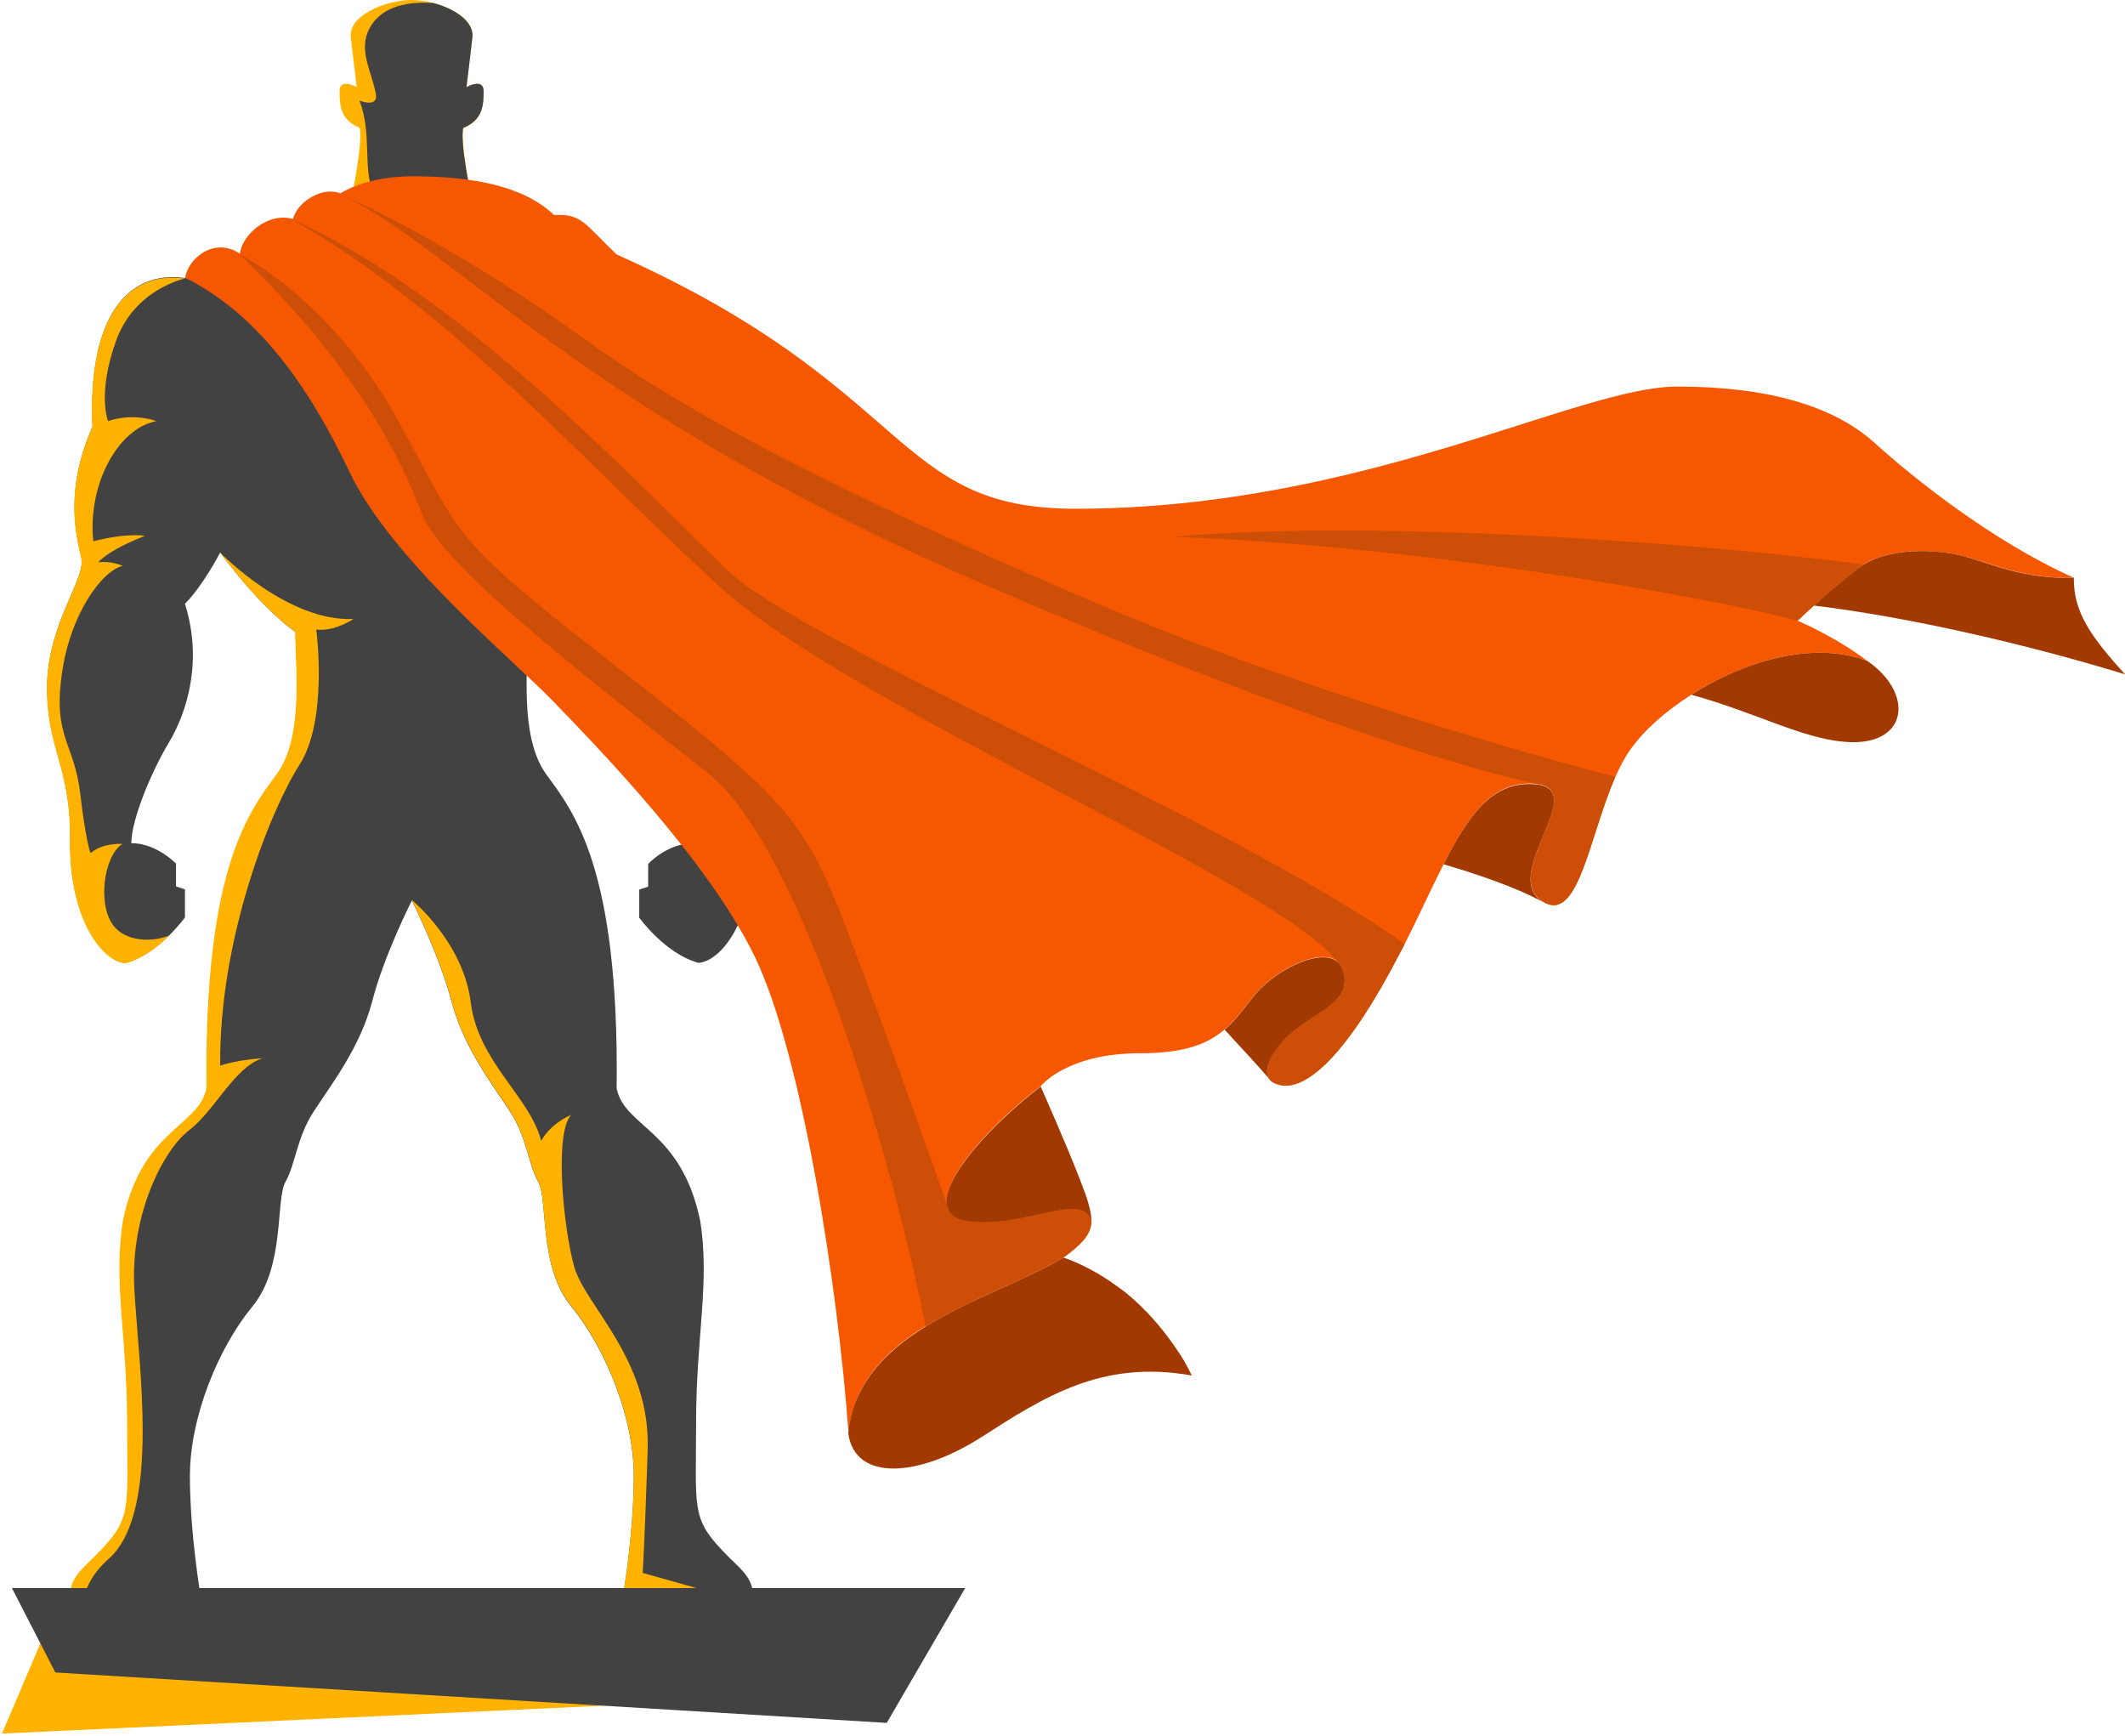
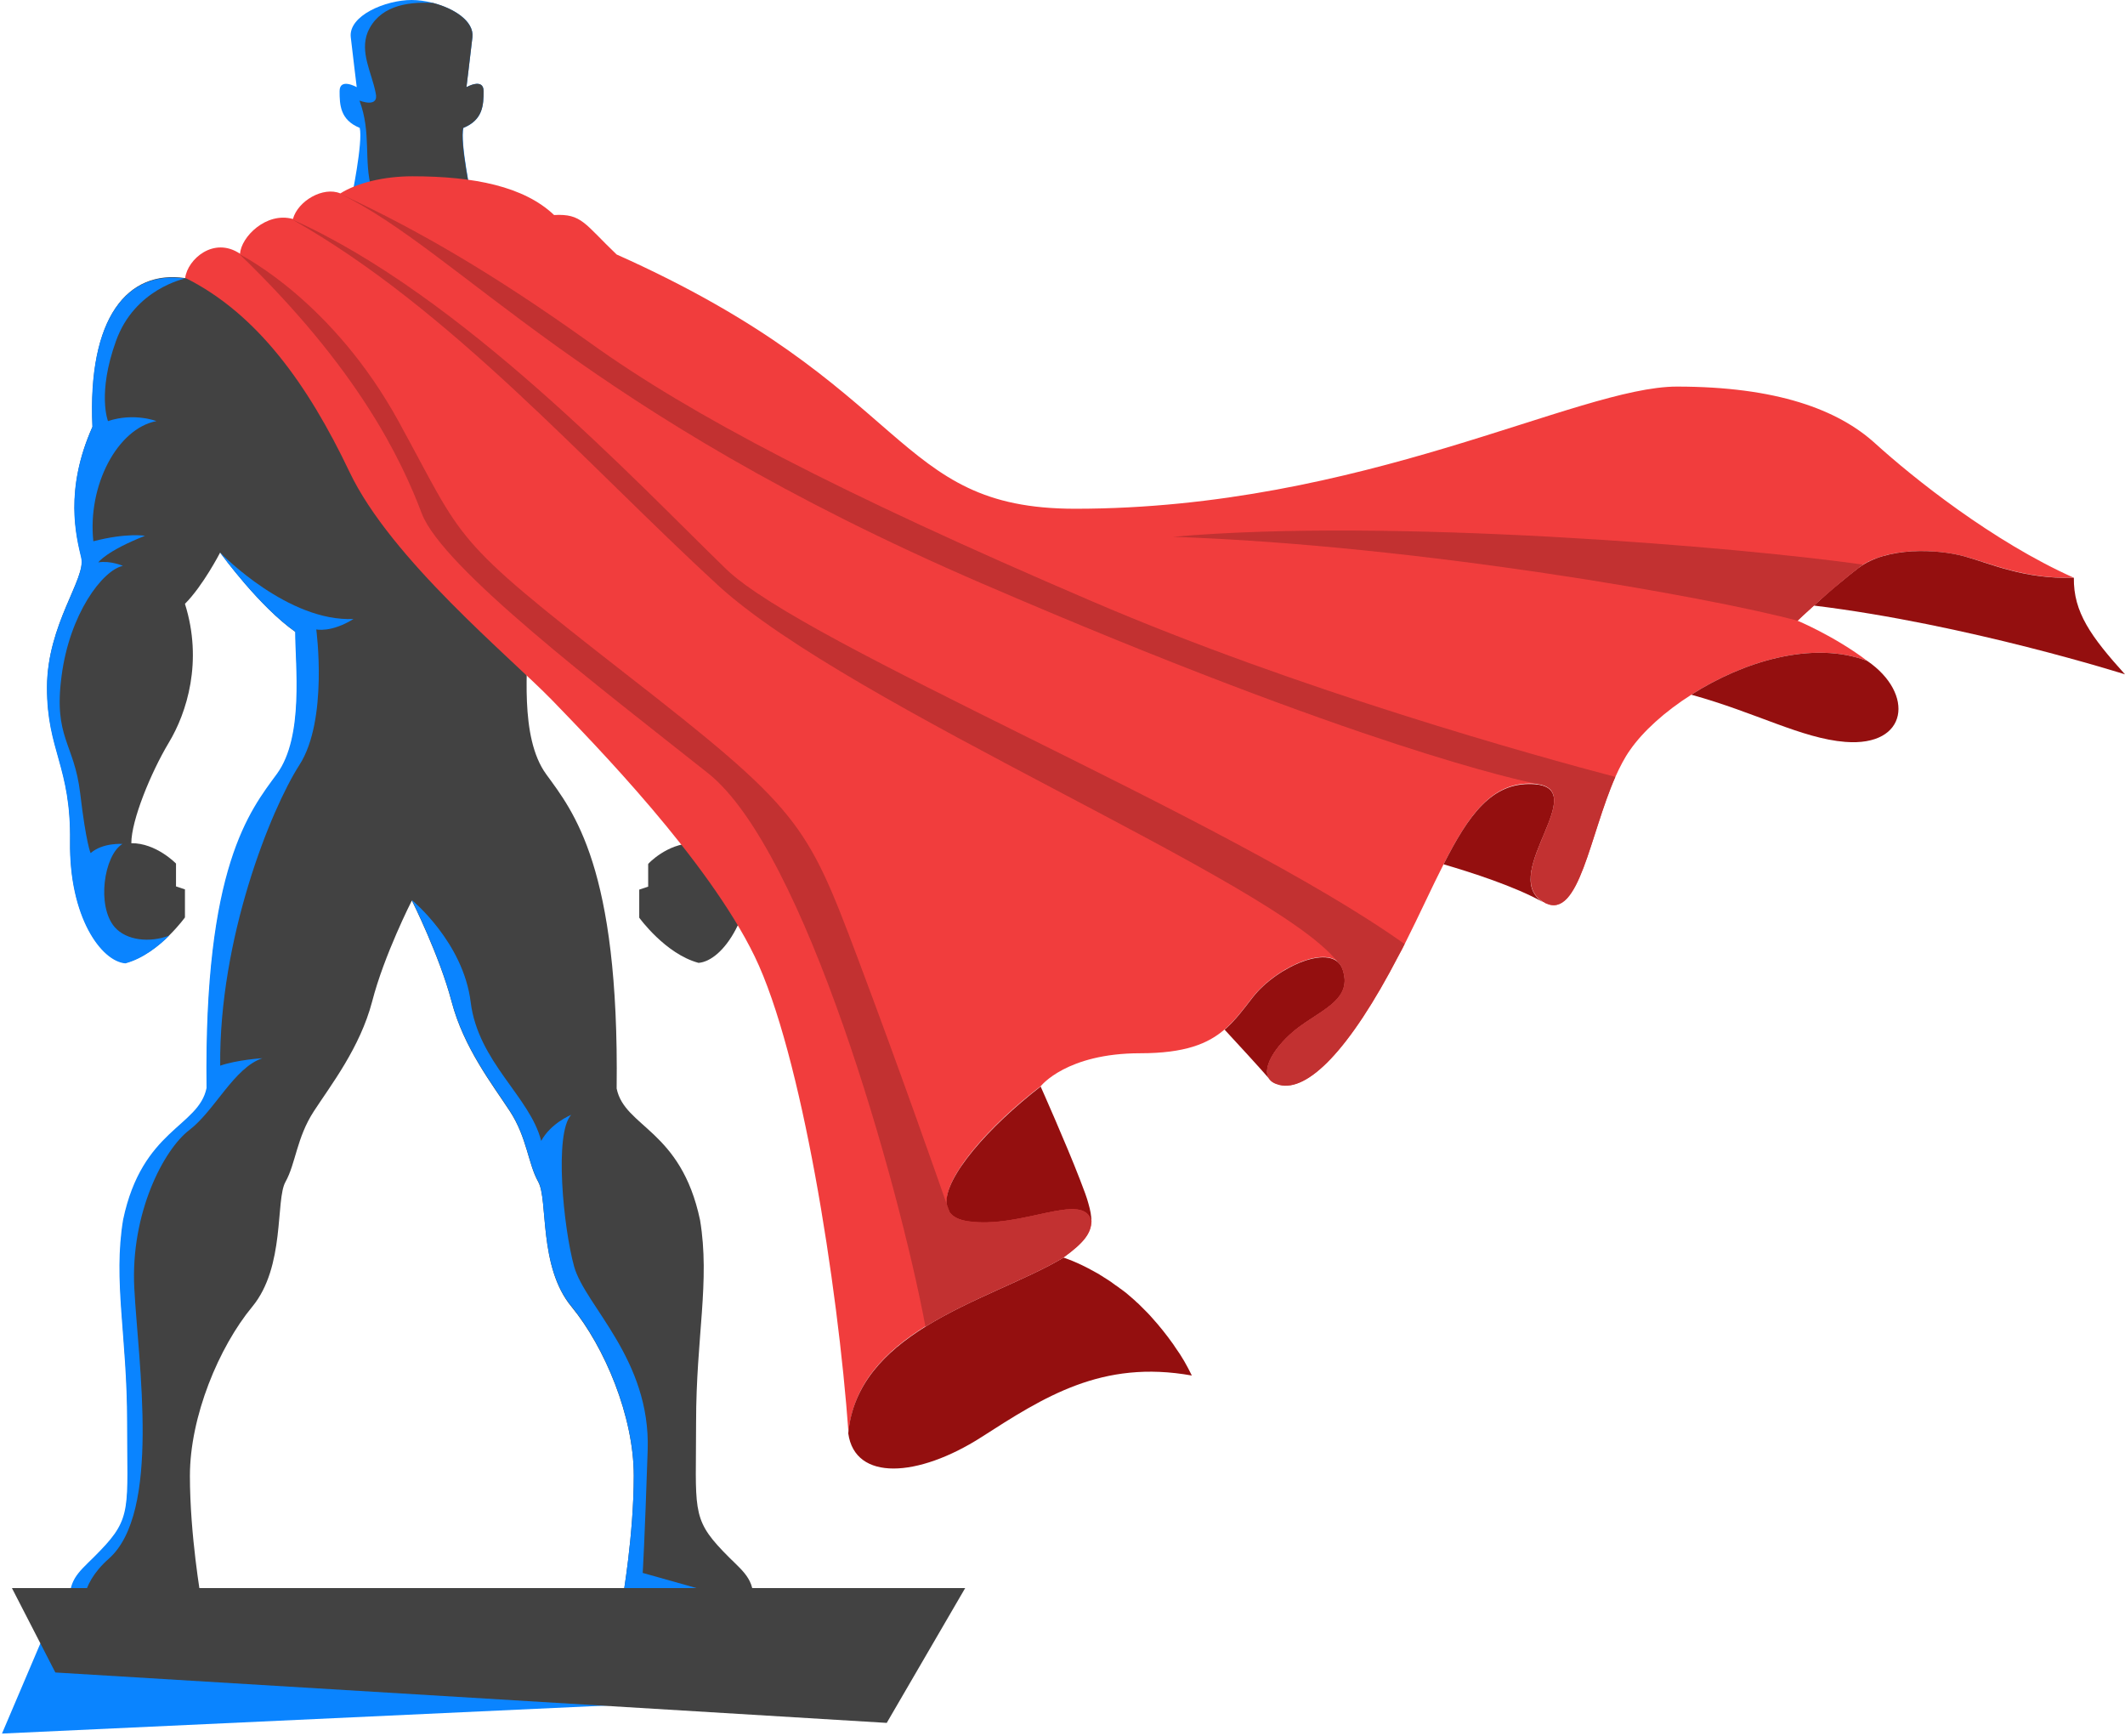
<svg xmlns="http://www.w3.org/2000/svg" width="856" height="699" viewBox="0 0 856 699" fill="none">
-   <path d="M16.3 661.8L0.8 698.2L330.8 682.9L16.3 661.8Z" fill="#FFB300" />
-   <path d="M194.8 36.7C194.8 31.2 187.9 35.1 187.9 35.1C187.9 35.1 189.3 23.7 190.3 15C191.3 6.3 176.3 0 165.8 0C155.3 0 140.3 6.3 141.3 15C142.3 23.7 143.7 35.1 143.7 35.1C143.7 35.1 136.8 31.2 136.8 36.7C136.8 42.2 137 48.3 144.9 51.5C146.3 57.2 141.5 80.3 141.5 80.3H165.8H190.1C190.1 80.3 185.2 57.2 186.7 51.5C194.6 48.3 194.8 42.2 194.8 36.7Z" fill="#FFB300" />
+   <path d="M16.3 661.8L0.8 698.2L330.8 682.9L16.3 661.8Z" fill="#0A84FF" />
+   <path d="M194.8 36.7C194.8 31.2 187.9 35.1 187.9 35.1C187.9 35.1 189.3 23.7 190.3 15C191.3 6.3 176.3 0 165.8 0C155.3 0 140.3 6.3 141.3 15C142.3 23.7 143.7 35.1 143.7 35.1C143.7 35.1 136.8 31.2 136.8 36.7C136.8 42.2 137 48.3 144.9 51.5C146.3 57.2 141.5 80.3 141.5 80.3H165.8H190.1C190.1 80.3 185.2 57.2 186.7 51.5C194.6 48.3 194.8 42.2 194.8 36.7Z" fill="#0A84FF" />
  <path d="M278.9 339.7C278.9 330.5 271.1 311.3 263.8 299.2C256.5 287 250 266.4 257.3 243.3C250 236 243.1 222.6 243.1 222.6C243.1 222.6 227.7 244.1 212.7 254.6C212.7 268 209.1 296.8 220 311.8C230.9 326.8 249.5 349.2 248.4 438.4C251.6 454.1 274.3 454.9 282 491.4C286.1 516.1 280.4 538.4 280.4 572.9C280.4 607.4 278.4 611.4 291.3 624.8C298.2 632.1 303.5 634.9 303.5 643.9H294.8C278.4 643.9 250.8 643.9 250.8 643.9C250.8 643.9 255.3 618.4 255.3 594.4C255.3 570.4 243.5 542.5 230.2 526.3C216.8 510.1 220.9 483.3 216.8 476C212.7 468.7 212.3 458.2 205.4 447.6C198.5 437 186.8 422.1 181.9 403.4C177 384.8 165.9 362.7 165.9 362.7C165.9 362.7 154.7 384.7 149.9 403.4C145 422 133.3 437 126.4 447.6C119.5 458.2 119.1 468.7 115 476C110.9 483.3 115 510.1 101.6 526.3C88.2 542.5 76.5 570.5 76.5 594.4C76.5 618.3 81 643.9 81 643.9C81 643.9 49.8 643.9 34 643.9H28.3C28.3 635 33.6 632.1 40.5 624.8C53.5 611.4 51.4 607.4 51.4 572.9C51.4 538.4 45.7 516.1 49.8 491.4C57.5 454.9 80.2 454.1 83.4 438.4C82.3 349.2 100.8 326.8 111.8 311.8C122.7 296.8 119.1 268 119.1 254.6C104.6 244.4 89.7 223.9 88.7 222.6V222.5C88.7 222.5 81.8 235.9 74.5 243.2C81.8 266.3 75.3 287 68 299.1C60.7 311.3 52.9 330.4 52.9 339.6C62.9 339.5 70.9 347.8 70.9 347.8V357L74.5 358.2V369.5C74.5 369.5 72.2 372.7 68.3 376.6C64 380.9 57.7 385.9 50.6 387.8C40.9 387 27.9 369.2 28.3 338.8C28.7 308.4 19 302.3 19 276.8C19 251.3 34.8 233 32.8 224.5C30.8 216 25.9 197.3 37.3 171.8C35.3 127.6 51.5 108.6 74.6 112L166 111.6L235.1 127.6C258.2 124.1 296.7 127.6 294.7 171.8C306.1 197.3 301.2 216 299.2 224.5C297.2 233 313 251.3 313 276.8C313 302.3 303.3 308.4 303.7 338.8C304.1 369.2 291.1 387 281.4 387.8C268 384.2 257.5 369.6 257.5 369.6V358.3L261.1 357.1V348C260.9 348 268.9 339.6 278.9 339.7Z" fill="#424242" />
  <path d="M194.8 36.7C194.8 31.2 187.9 35.1 187.9 35.1C187.9 35.1 189.3 23.7 190.3 15C191 8.6 183 3.4 174.5 1.2C163.1 0.5 152.4 2.9 148.1 13C144.9 21.1 149.7 29.2 151.3 37.3C152.9 43.8 144.8 40.5 144.8 40.5C149.7 53.5 146.4 64.8 149.7 76.2C150.4 78.2 152.4 79.3 154.9 80.3H165.7H190C190 80.3 185.1 57.2 186.6 51.5C194.6 48.3 194.8 42.2 194.8 36.7Z" fill="#424242" />
-   <path d="M835.4 232.7C815.4 233.2 802.2 227 791.4 224.1C781.2 221.3 762.1 220.2 750.5 227.4C749.9 227.8 749.2 228.2 748.7 228.7C746.2 230.6 743.6 232.7 741.1 234.8C737.3 238 733.6 241.2 730.7 243.9C727 247.2 724.4 249.7 724.1 250C724.1 250 739 256.2 752.2 266.2C730.1 257.8 702.1 266.5 681.3 279.8C670.6 286.6 661.8 294.6 656.6 302.1C654.4 305.2 652.5 308.9 650.7 312.9C640.4 336.3 636.1 370.1 622.7 363.8C622.7 363.8 622.6 363.8 622.5 363.7C622.2 363.5 621.9 363.3 621.6 363.2C621.5 363.1 621.3 363 621.2 362.9C604.9 352 639.1 319.6 620.2 315.9C620.2 315.9 620 315.9 619.6 315.8C618.9 315.7 618.2 315.6 617.4 315.6C601.1 314.9 591.8 327.9 581.6 347.9C576.8 357.3 571.9 368.2 565.9 380.1C565.2 381.6 564.4 383 563.6 384.5C543.3 423.7 526.6 439.6 515.5 436.9C513.5 436.4 512.1 435.6 511.3 434.4C507.8 429.4 515.5 419.1 523.9 413.1C534.2 405.8 544.7 401.7 540.9 390.4C540.5 389.1 539.8 388.1 538.9 387.3C532.1 381.4 513.3 390.5 504.7 401.5C500.9 406.4 497.6 410.9 493.3 414.6C486.6 420.4 477.3 424.2 459.3 424.2C429.6 424.2 419.3 437.4 419.3 437.4C398.5 453.3 380.4 473.9 381.4 484.7C381.7 485.5 381.9 486.2 382.1 486.7C382.2 486.9 382.2 487 382.3 487.2C382.4 487.6 382.5 487.9 382.6 488C383.9 489.9 386.2 491.2 389.9 491.7C411.5 495 436.8 479.2 439.7 491.7C439.6 496.5 436.8 500.3 428.5 506.3C413.7 515.2 391.3 522.7 372.9 534.1C356.6 544.2 343.6 557.3 341.8 577.1C337.5 517.6 322.9 424.2 304 385.2C285.1 346.2 239.1 299.3 222.4 282C205.6 264.7 157.5 225.2 140.8 190.1C124.1 155 103.6 126.3 74.6 111.9C75.6 104.4 86.1 95.1 96.7 102.2C97.1 95.5 107.2 85.2 118 88.2C120 80.9 130.2 75 137.1 77.9C143.8 73.7 154.5 71 166.1 71C191 71 211.1 75.1 223.2 86.6C234.4 86 235.4 90.1 248.4 102.5C368.7 156.2 359 204.9 433.1 204.9C548.8 204.9 635.5 155.7 675.5 155.7C715.5 155.7 740.4 164.9 755.5 178.7C770.6 192.4 802.7 218.1 835.4 232.7Z" fill="#F55800" />
-   <path d="M127.4 253.5C127.4 253.5 132.3 290 120.6 308.1C109 326.2 88.2 378.1 88.7 429.2C95.7 426.8 105.7 426.2 105.7 426.2C94.3 430 86.5 447.3 76.3 455.1C66 462.9 52.5 488.6 54.1 518.9C55.7 549.2 64.9 609.2 43.8 627.8C37.7 633.2 34.8 638.7 33.8 643.7H28.1C28.1 634.8 33.4 631.9 40.3 624.6C53.3 611.2 51.2 607.2 51.2 572.7C51.2 538.2 45.5 515.9 49.6 491.2C57.3 454.7 80 453.9 83.2 438.2C82.1 349 100.6 326.6 111.6 311.6C122.5 296.6 118.9 267.8 118.9 254.4C104.4 244.2 89.5 223.7 88.5 222.4C89.7 223.6 116.2 250.5 142.4 249.3C133.4 254.9 127.4 253.5 127.4 253.5Z" fill="#FFB300" />
-   <path d="M250.8 643.7C250.8 643.7 255.3 618.2 255.3 594.2C255.3 570.2 243.5 542.3 230.2 526.1C216.8 509.9 220.9 483.1 216.8 475.8C212.7 468.5 212.3 458 205.4 447.4C198.5 436.8 186.8 421.9 181.9 403.2C177 384.6 165.9 362.5 165.9 362.5C165.9 362.5 186.6 379.4 189.6 403.6C192.6 427.8 213.5 441.7 218 459.5C221.9 452.4 229.7 449.2 230.1 449C223.2 456.3 226.9 494.4 231.3 510.2C235.8 526 262.1 547.5 260.9 584C259.7 620.5 258.9 633.5 258.9 633.5L294.8 643.6C278.4 643.7 250.8 643.7 250.8 643.7Z" fill="#FFB300" />
+   <path d="M835.4 232.7C815.4 233.2 802.2 227 791.4 224.1C781.2 221.3 762.1 220.2 750.5 227.4C749.9 227.8 749.2 228.2 748.7 228.7C746.2 230.6 743.6 232.7 741.1 234.8C737.3 238 733.6 241.2 730.7 243.9C727 247.2 724.4 249.7 724.1 250C724.1 250 739 256.2 752.2 266.2C730.1 257.8 702.1 266.5 681.3 279.8C670.6 286.6 661.8 294.6 656.6 302.1C654.4 305.2 652.5 308.9 650.7 312.9C640.4 336.3 636.1 370.1 622.7 363.8C622.7 363.8 622.6 363.8 622.5 363.7C622.2 363.5 621.9 363.3 621.6 363.2C621.5 363.1 621.3 363 621.2 362.9C604.9 352 639.1 319.6 620.2 315.9C620.2 315.9 620 315.9 619.6 315.8C618.9 315.7 618.2 315.6 617.4 315.6C601.1 314.9 591.8 327.9 581.6 347.9C576.8 357.3 571.9 368.2 565.9 380.1C565.2 381.6 564.4 383 563.6 384.5C543.3 423.7 526.6 439.6 515.5 436.9C513.5 436.4 512.1 435.6 511.3 434.4C507.8 429.4 515.5 419.1 523.9 413.1C534.2 405.8 544.7 401.7 540.9 390.4C540.5 389.1 539.8 388.1 538.9 387.3C532.1 381.4 513.3 390.5 504.7 401.5C500.9 406.4 497.6 410.9 493.3 414.6C486.6 420.4 477.3 424.2 459.3 424.2C429.6 424.2 419.3 437.4 419.3 437.4C398.5 453.3 380.4 473.9 381.4 484.7C381.7 485.5 381.9 486.2 382.1 486.7C382.2 486.9 382.2 487 382.3 487.2C382.4 487.6 382.5 487.9 382.6 488C383.9 489.9 386.2 491.2 389.9 491.7C411.5 495 436.8 479.2 439.7 491.7C439.6 496.5 436.8 500.3 428.5 506.3C413.7 515.2 391.3 522.7 372.9 534.1C356.6 544.2 343.6 557.3 341.8 577.1C337.5 517.6 322.9 424.2 304 385.2C285.1 346.2 239.1 299.3 222.4 282C205.6 264.7 157.5 225.2 140.8 190.1C124.1 155 103.6 126.3 74.6 111.9C75.6 104.4 86.1 95.1 96.7 102.2C97.1 95.5 107.2 85.2 118 88.2C120 80.9 130.2 75 137.1 77.9C143.8 73.7 154.5 71 166.1 71C191 71 211.1 75.1 223.2 86.6C234.4 86 235.4 90.1 248.4 102.5C368.7 156.2 359 204.9 433.1 204.9C548.8 204.9 635.5 155.7 675.5 155.7C715.5 155.7 740.4 164.9 755.5 178.7C770.6 192.4 802.7 218.1 835.4 232.7Z" fill="#F13D3D" />
+   <path d="M127.4 253.5C127.4 253.5 132.3 290 120.6 308.1C109 326.2 88.2 378.1 88.7 429.2C95.7 426.8 105.7 426.2 105.7 426.2C94.3 430 86.5 447.3 76.3 455.1C66 462.9 52.5 488.6 54.1 518.9C55.7 549.2 64.9 609.2 43.8 627.8C37.7 633.2 34.8 638.7 33.8 643.7H28.1C28.1 634.8 33.4 631.9 40.3 624.6C53.3 611.2 51.2 607.2 51.2 572.7C51.2 538.2 45.5 515.9 49.6 491.2C57.3 454.7 80 453.9 83.2 438.2C82.1 349 100.6 326.6 111.6 311.6C122.5 296.6 118.9 267.8 118.9 254.4C104.4 244.2 89.5 223.7 88.5 222.4C89.7 223.6 116.2 250.5 142.4 249.3C133.4 254.9 127.4 253.5 127.4 253.5Z" fill="#0A84FF" />
+   <path d="M250.8 643.7C250.8 643.7 255.3 618.2 255.3 594.2C255.3 570.2 243.5 542.3 230.2 526.1C216.8 509.9 220.9 483.1 216.8 475.8C212.7 468.5 212.3 458 205.4 447.4C198.5 436.8 186.8 421.9 181.9 403.2C177 384.6 165.9 362.5 165.9 362.5C165.9 362.5 186.6 379.4 189.6 403.6C192.6 427.8 213.5 441.7 218 459.5C221.9 452.4 229.7 449.2 230.1 449C223.2 456.3 226.9 494.4 231.3 510.2C235.8 526 262.1 547.5 260.9 584C259.7 620.5 258.9 633.5 258.9 633.5L294.8 643.6C278.4 643.7 250.8 643.7 250.8 643.7Z" fill="#0A84FF" />
  <path d="M382.5 488.1C381.8 487.1 381.5 486 381.3 484.8C382.1 487 382.5 488.1 382.5 488.1Z" fill="#A13900" />
-   <path d="M523.9 413.2C515.5 419.2 507.8 429.4 511.3 434.5C507.4 430 498.5 420.3 493.3 414.7C497.6 411 500.9 406.5 504.7 401.6C514.4 389.2 537.1 379.2 540.9 390.5C544.7 401.9 534.1 405.9 523.9 413.2Z" fill="#A13900" />
-   <path d="M621.1 363C621.2 363.1 621.4 363.2 621.5 363.3C610.2 357 592.8 351.4 581.5 348.1C591.7 328 601 315.1 617.3 315.8C642.2 316.7 604.1 351.6 621.1 363Z" fill="#A13900" />
-   <path d="M743.3 298.8C725.7 297.4 707.4 287 681.3 279.8C702.1 266.5 730.1 257.8 752.2 266.2C771.3 279.3 768.8 300.8 743.3 298.8Z" fill="#A13900" />
-   <path d="M856 271.6C856 271.6 792.3 251.4 730.7 243.9C733.6 241.2 737.3 237.9 741.1 234.8C743.6 232.7 746.2 230.6 748.7 228.7C760.1 220.1 780.6 221.1 791.4 224.1C802.2 227.1 815.4 233.3 835.4 232.7C835.2 246.6 842.3 256.4 856 271.6Z" fill="#A13900" />
-   <path d="M439.6 491.9C436.7 479.4 411.4 495.2 389.8 491.9C386.2 491.3 383.8 490.1 382.5 488.2C382.5 488.1 382.4 487.8 382.2 487.4C382.2 487.3 382.1 487.1 382 486.9C381.8 486.4 381.6 485.7 381.3 484.9C380.3 474.1 398.5 453.6 419.2 437.6C419.2 437.6 429.4 460.5 435 475C436.6 479.1 437.9 482.6 438.4 484.6C439.2 487.4 439.7 489.7 439.6 491.9Z" fill="#A13900" />
-   <path d="M480.1 554C443.9 547.5 420.6 562.6 395.2 578.9C369.8 595.1 344.4 596.7 341.7 577.3C343.5 557.5 356.6 544.4 372.8 534.3C391.2 522.9 413.6 515.4 428.4 506.5C428.4 506.5 433.7 508.1 441.1 512.3C441.5 512.5 441.8 512.7 442.2 512.9C442.6 513.1 442.9 513.3 443.3 513.6C443.7 513.8 444.2 514.1 444.6 514.4C445.2 514.8 445.9 515.2 446.5 515.6C447.2 516 447.8 516.5 448.5 517C449.1 517.5 449.8 517.9 450.5 518.4C450.9 518.7 451.2 519 451.6 519.2C452.3 519.7 453 520.3 453.7 520.8C454.4 521.4 455.1 522 455.8 522.6C456.5 523.2 457.2 523.8 457.9 524.5C458.3 524.8 458.6 525.1 459 525.5C459.7 526.2 460.4 526.9 461.1 527.6L462.2 528.7C462.9 529.4 463.6 530.2 464.3 531C467.1 534.1 469.9 537.6 472.6 541.4C472.9 541.9 473.3 542.4 473.6 542.9C476 546.2 478.1 549.9 480.1 554Z" fill="#A13900" />
-   <path d="M439.6 491.9C439.5 496.7 436.7 500.5 428.4 506.5C413.6 515.4 391.2 522.9 372.8 534.3C362 476.8 324.3 342.4 285.2 311.4C242.2 277.3 178.2 228.7 169.9 206.8C161.6 184.9 144.2 148.4 96.5 102.4C97.6 103 134 121.3 160.6 169.8C187.6 219 180.6 215.7 251.4 270.9C322.2 326 324.9 331.2 345.4 385.6C362.7 431.6 377.2 473.1 381.3 484.8C381.6 485.6 381.8 486.3 382 486.8C382.1 487 382.1 487.1 382.2 487.3C382.3 487.7 382.4 488 382.5 488.1C383.8 490 386.1 491.3 389.8 491.8C411.4 495.1 436.8 479.4 439.6 491.9Z" fill="#CC4E07" />
-   <path d="M68.2 376.8C63.9 381.1 57.6 386.1 50.5 388C40.8 387.2 27.8 369.4 28.2 339C28.6 308.6 18.9 302.5 18.9 277C18.9 251.5 34.7 233.2 32.7 224.7C30.7 216.2 25.8 197.5 37.2 172C35.2 127.8 51.4 108.8 74.5 112.2C74.5 112.2 54.2 116.3 46.7 137.4C39.1 158.5 43.5 169.6 43.5 169.6C54 166.1 63 169.6 63 169.6C47.3 172.6 35.2 195.5 37.6 218C51.1 214.5 58.4 215.8 58.4 215.8C42.7 222 39.6 226.5 39.6 226.5C44.5 225.7 49.5 227.9 49.5 227.9C41.2 229.7 28 247.4 24.8 272.3C21.5 297.2 29.9 299.2 32.3 319.5C34.7 339.8 36.5 343.6 36.5 343.6C41.4 339.3 49.3 339.9 49.3 339.9C41.8 344.6 38.9 365 46.2 373.4C50.9 378.8 60.3 379.8 68.2 376.8Z" fill="#FFB300" />
-   <path d="M565.8 380.2C565.1 381.7 564.3 383.1 563.5 384.6C543.2 423.8 526.5 439.7 515.4 437C513.4 436.5 512 435.7 511.2 434.5C507.7 429.5 515.4 419.2 523.8 413.2C534.1 405.9 544.6 401.8 540.8 390.5C540.4 389.2 539.7 388.2 538.8 387.4C513.6 354.9 342.7 284.8 289.2 235.7C235.7 186.5 181.4 124.4 117.7 88.4C186 118.9 256 193.8 292.5 229.2C324.4 260 493.3 328.7 565.8 380.2Z" fill="#CC4E07" />
-   <path d="M650.7 312.9C640.4 336.3 636.1 370.1 622.7 363.8C622.7 363.8 622.6 363.8 622.5 363.7C622.2 363.5 621.9 363.3 621.6 363.2C621.5 363.1 621.3 363 621.2 362.9C604.9 352 639.1 319.6 620.2 315.9C620.2 315.9 620 315.9 619.6 315.8C612.8 314.5 548.3 300.9 395.8 235.1C234.2 165.4 185.5 101.6 136.9 78C167.7 92.3 198 109.7 238 138.3C278 167 337.5 198.3 439.7 242.1C523.7 278.2 619.5 304.7 650.7 312.9Z" fill="#CC4E07" />
-   <path d="M750.5 227.4C749.9 227.8 749.2 228.2 748.7 228.7C746.2 230.6 743.6 232.7 741.1 234.8C737.3 238 733.6 241.2 730.7 243.9C727 247.2 724.4 249.7 724.1 250C688.7 240.5 571.6 219.6 472.5 216.2C559.9 208.5 699.6 220.2 750.5 227.4Z" fill="#CC4E07" />
+   <path d="M523.9 413.2C515.5 419.2 507.8 429.4 511.3 434.5C507.4 430 498.5 420.3 493.3 414.7C497.6 411 500.9 406.5 504.7 401.6C514.4 389.2 537.1 379.2 540.9 390.5C544.7 401.9 534.1 405.9 523.9 413.2Z" fill="#940F0F" />
+   <path d="M621.1 363C621.2 363.1 621.4 363.2 621.5 363.3C610.2 357 592.8 351.4 581.5 348.1C591.7 328 601 315.1 617.3 315.8C642.2 316.7 604.1 351.6 621.1 363Z" fill="#940F0F" />
+   <path d="M743.3 298.8C725.7 297.4 707.4 287 681.3 279.8C702.1 266.5 730.1 257.8 752.2 266.2C771.3 279.3 768.8 300.8 743.3 298.8Z" fill="#940F0F" />
+   <path d="M856 271.6C856 271.6 792.3 251.4 730.7 243.9C733.6 241.2 737.3 237.9 741.1 234.8C743.6 232.7 746.2 230.6 748.7 228.7C760.1 220.1 780.6 221.1 791.4 224.1C802.2 227.1 815.4 233.3 835.4 232.7C835.2 246.6 842.3 256.4 856 271.6Z" fill="#940F0F" />
+   <path d="M439.6 491.9C436.7 479.4 411.4 495.2 389.8 491.9C386.2 491.3 383.8 490.1 382.5 488.2C382.5 488.1 382.4 487.8 382.2 487.4C382.2 487.3 382.1 487.1 382 486.9C381.8 486.4 381.6 485.7 381.3 484.9C380.3 474.1 398.5 453.6 419.2 437.6C419.2 437.6 429.4 460.5 435 475C436.6 479.1 437.9 482.6 438.4 484.6C439.2 487.4 439.7 489.7 439.6 491.9Z" fill="#940F0F" />
+   <path d="M480.1 554C443.9 547.5 420.6 562.6 395.2 578.9C369.8 595.1 344.4 596.7 341.7 577.3C343.5 557.5 356.6 544.4 372.8 534.3C391.2 522.9 413.6 515.4 428.4 506.5C428.4 506.5 433.7 508.1 441.1 512.3C441.5 512.5 441.8 512.7 442.2 512.9C442.6 513.1 442.9 513.3 443.3 513.6C443.7 513.8 444.2 514.1 444.6 514.4C445.2 514.8 445.9 515.2 446.5 515.6C447.2 516 447.8 516.5 448.5 517C449.1 517.5 449.8 517.9 450.5 518.4C450.9 518.7 451.2 519 451.6 519.2C452.3 519.7 453 520.3 453.7 520.8C454.4 521.4 455.1 522 455.8 522.6C456.5 523.2 457.2 523.8 457.9 524.5C458.3 524.8 458.6 525.1 459 525.5C459.7 526.2 460.4 526.9 461.1 527.6L462.2 528.7C462.9 529.4 463.6 530.2 464.3 531C467.1 534.1 469.9 537.6 472.6 541.4C472.9 541.9 473.3 542.4 473.6 542.9C476 546.2 478.1 549.9 480.1 554Z" fill="#940F0F" />
+   <path d="M439.6 491.9C439.5 496.7 436.7 500.5 428.4 506.5C413.6 515.4 391.2 522.9 372.8 534.3C362 476.8 324.3 342.4 285.2 311.4C242.2 277.3 178.2 228.7 169.9 206.8C161.6 184.9 144.2 148.4 96.5 102.4C97.6 103 134 121.3 160.6 169.8C187.6 219 180.6 215.7 251.4 270.9C322.2 326 324.9 331.2 345.4 385.6C362.7 431.6 377.2 473.1 381.3 484.8C381.6 485.6 381.8 486.3 382 486.8C382.1 487 382.1 487.1 382.2 487.3C382.3 487.7 382.4 488 382.5 488.1C383.8 490 386.1 491.3 389.8 491.8C411.4 495.1 436.8 479.4 439.6 491.9Z" fill="#C23131" />
+   <path d="M68.2 376.8C63.9 381.1 57.6 386.1 50.5 388C40.8 387.2 27.8 369.4 28.2 339C28.6 308.6 18.9 302.5 18.9 277C18.9 251.5 34.7 233.2 32.7 224.7C30.7 216.2 25.8 197.5 37.2 172C35.2 127.8 51.4 108.8 74.5 112.2C74.5 112.2 54.2 116.3 46.7 137.4C39.1 158.5 43.5 169.6 43.5 169.6C54 166.1 63 169.6 63 169.6C47.3 172.6 35.2 195.5 37.6 218C51.1 214.5 58.4 215.8 58.4 215.8C42.7 222 39.6 226.5 39.6 226.5C44.5 225.7 49.5 227.9 49.5 227.9C41.2 229.7 28 247.4 24.8 272.3C21.5 297.2 29.9 299.2 32.3 319.5C34.7 339.8 36.5 343.6 36.5 343.6C41.4 339.3 49.3 339.9 49.3 339.9C41.8 344.6 38.9 365 46.2 373.4C50.9 378.8 60.3 379.8 68.2 376.8Z" fill="#0A84FF" />
+   <path d="M565.8 380.2C565.1 381.7 564.3 383.1 563.5 384.6C543.2 423.8 526.5 439.7 515.4 437C513.4 436.5 512 435.7 511.2 434.5C507.7 429.5 515.4 419.2 523.8 413.2C534.1 405.9 544.6 401.8 540.8 390.5C540.4 389.2 539.7 388.2 538.8 387.4C513.6 354.9 342.7 284.8 289.2 235.7C235.7 186.5 181.4 124.4 117.7 88.4C186 118.9 256 193.8 292.5 229.2C324.4 260 493.3 328.7 565.8 380.2Z" fill="#C23131" />
+   <path d="M650.7 312.9C640.4 336.3 636.1 370.1 622.7 363.8C622.7 363.8 622.6 363.8 622.5 363.7C622.2 363.5 621.9 363.3 621.6 363.2C621.5 363.1 621.3 363 621.2 362.9C604.9 352 639.1 319.6 620.2 315.9C620.2 315.9 620 315.9 619.6 315.8C612.8 314.5 548.3 300.9 395.8 235.1C234.2 165.4 185.5 101.6 136.9 78C167.7 92.3 198 109.7 238 138.3C278 167 337.5 198.3 439.7 242.1C523.7 278.2 619.5 304.7 650.7 312.9Z" fill="#C23131" />
+   <path d="M750.5 227.4C749.9 227.8 749.2 228.2 748.7 228.7C746.2 230.6 743.6 232.7 741.1 234.8C737.3 238 733.6 241.2 730.7 243.9C727 247.2 724.4 249.7 724.1 250C688.7 240.5 571.6 219.6 472.5 216.2C559.9 208.5 699.6 220.2 750.5 227.4Z" fill="#C23131" />
  <path d="M357.2 693.9L22.3 673.6L4.8 639.6H388.8L357.2 693.9Z" fill="#424242" />
</svg>
